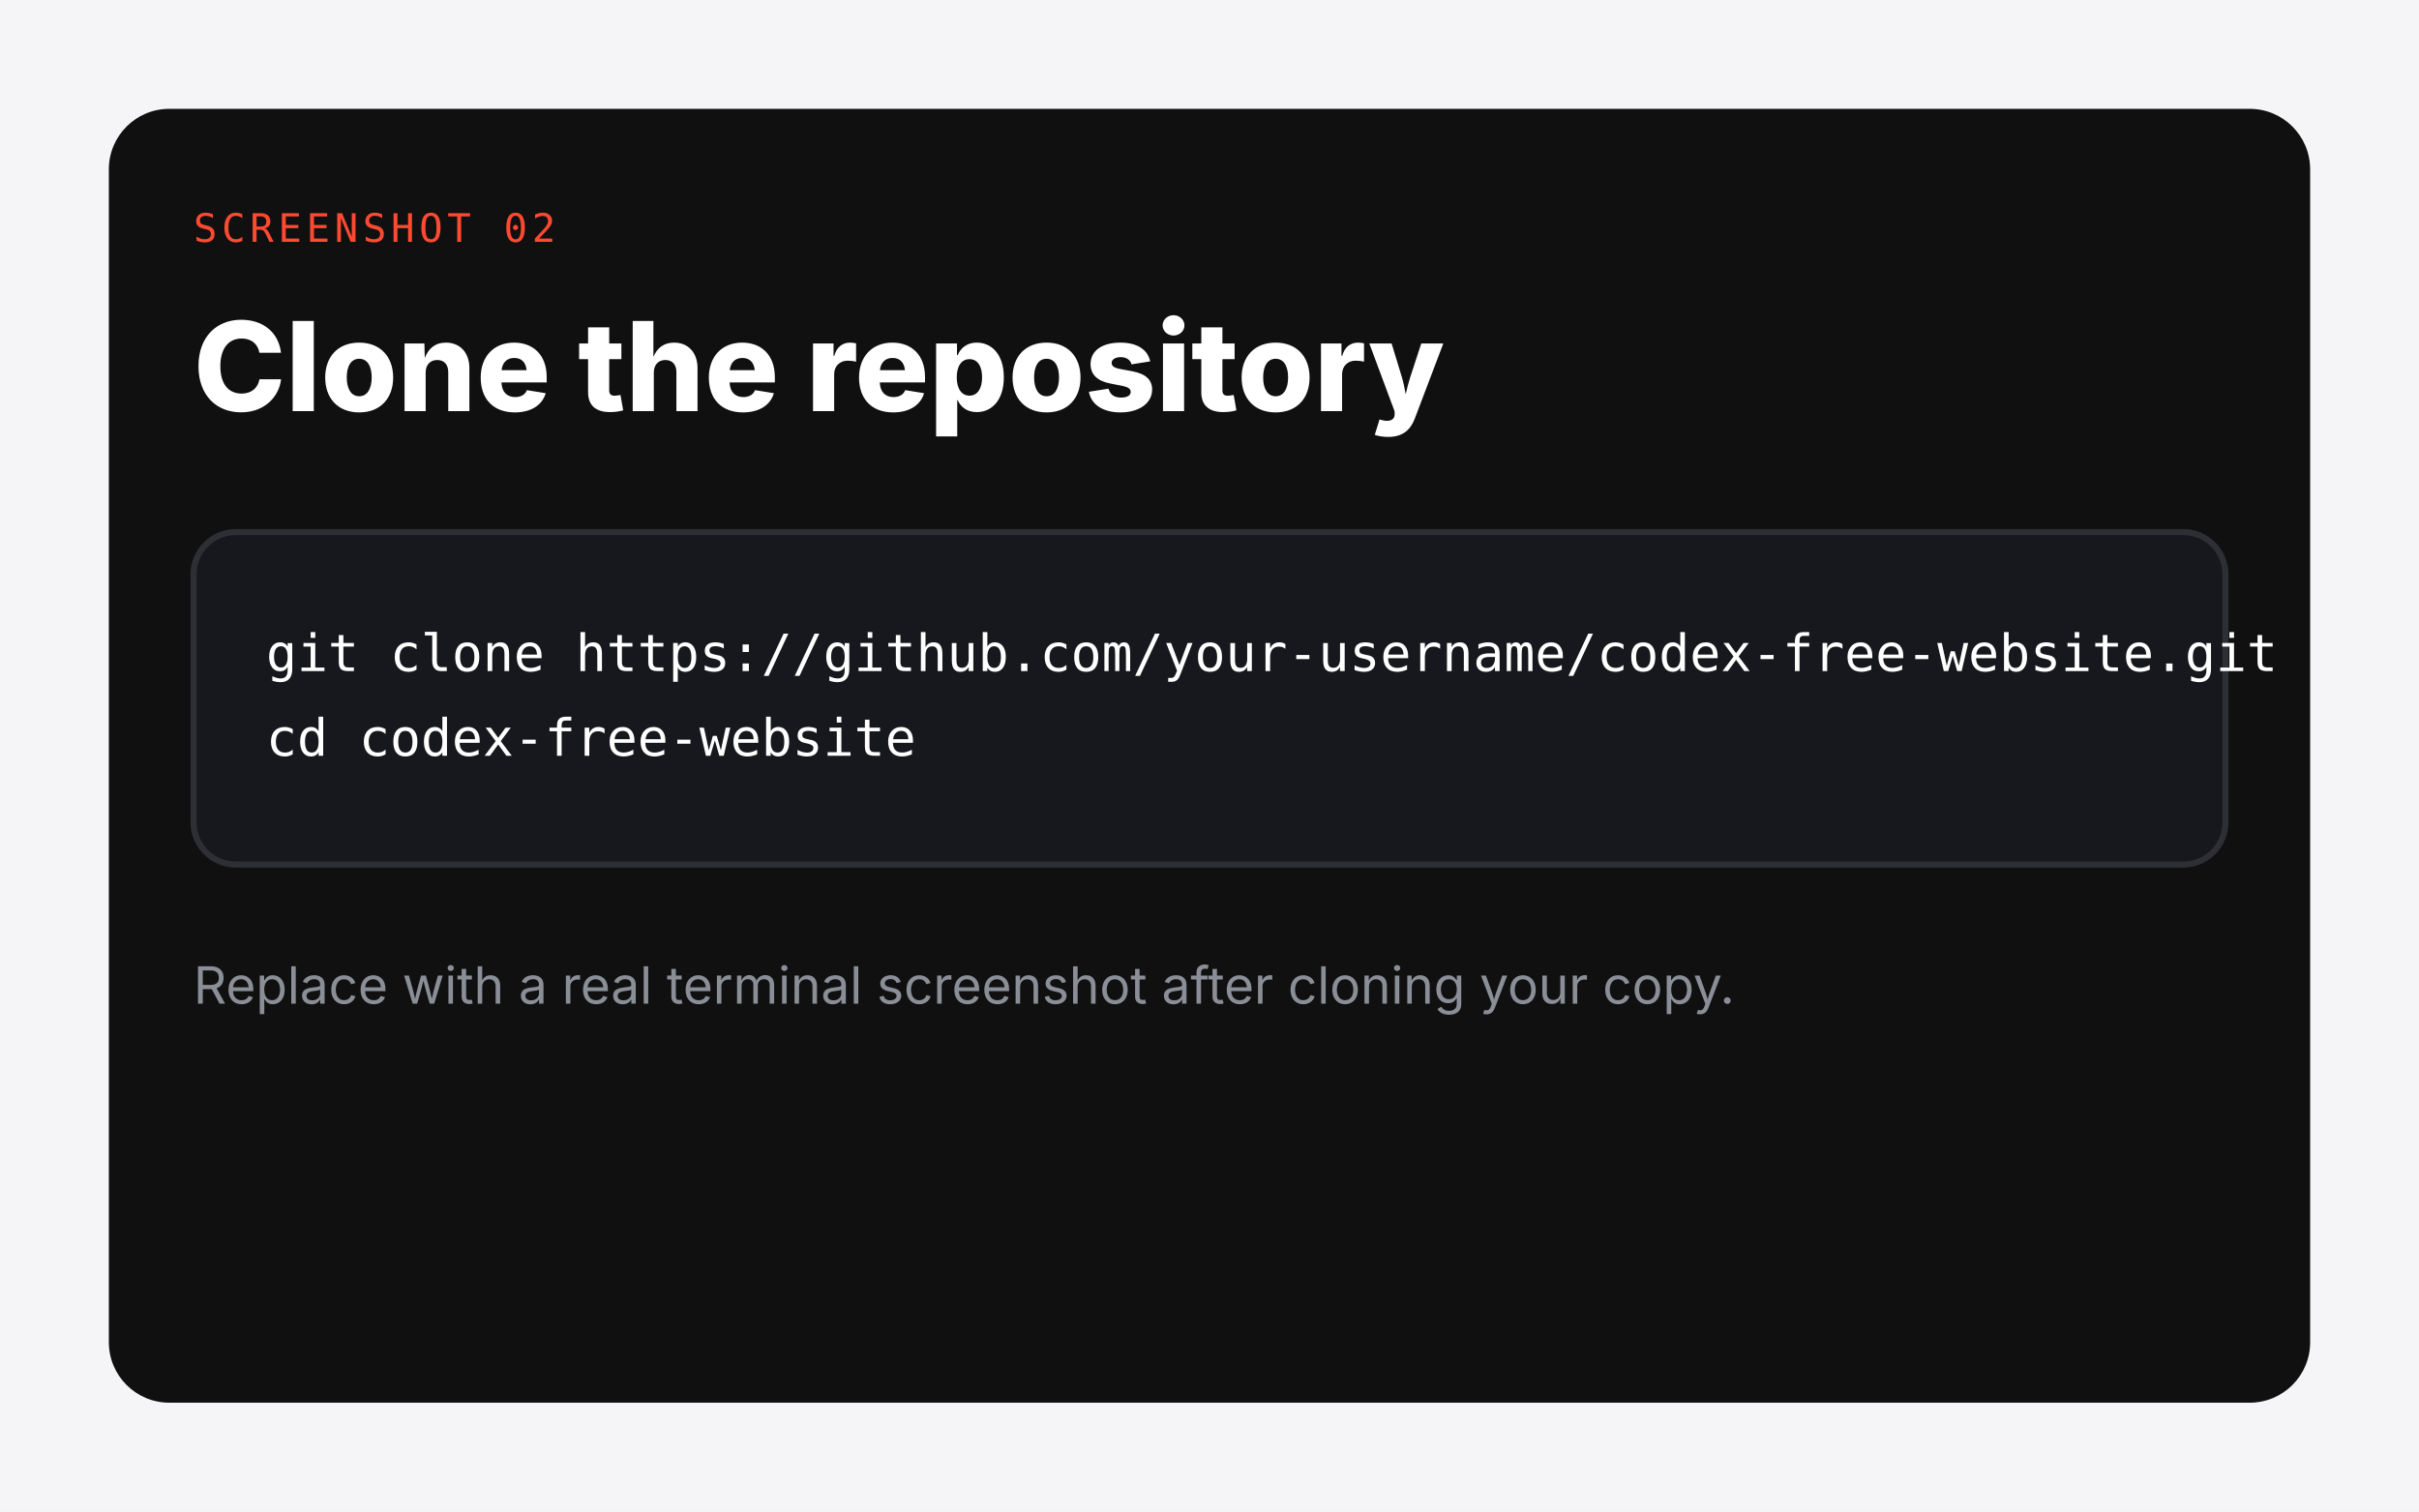
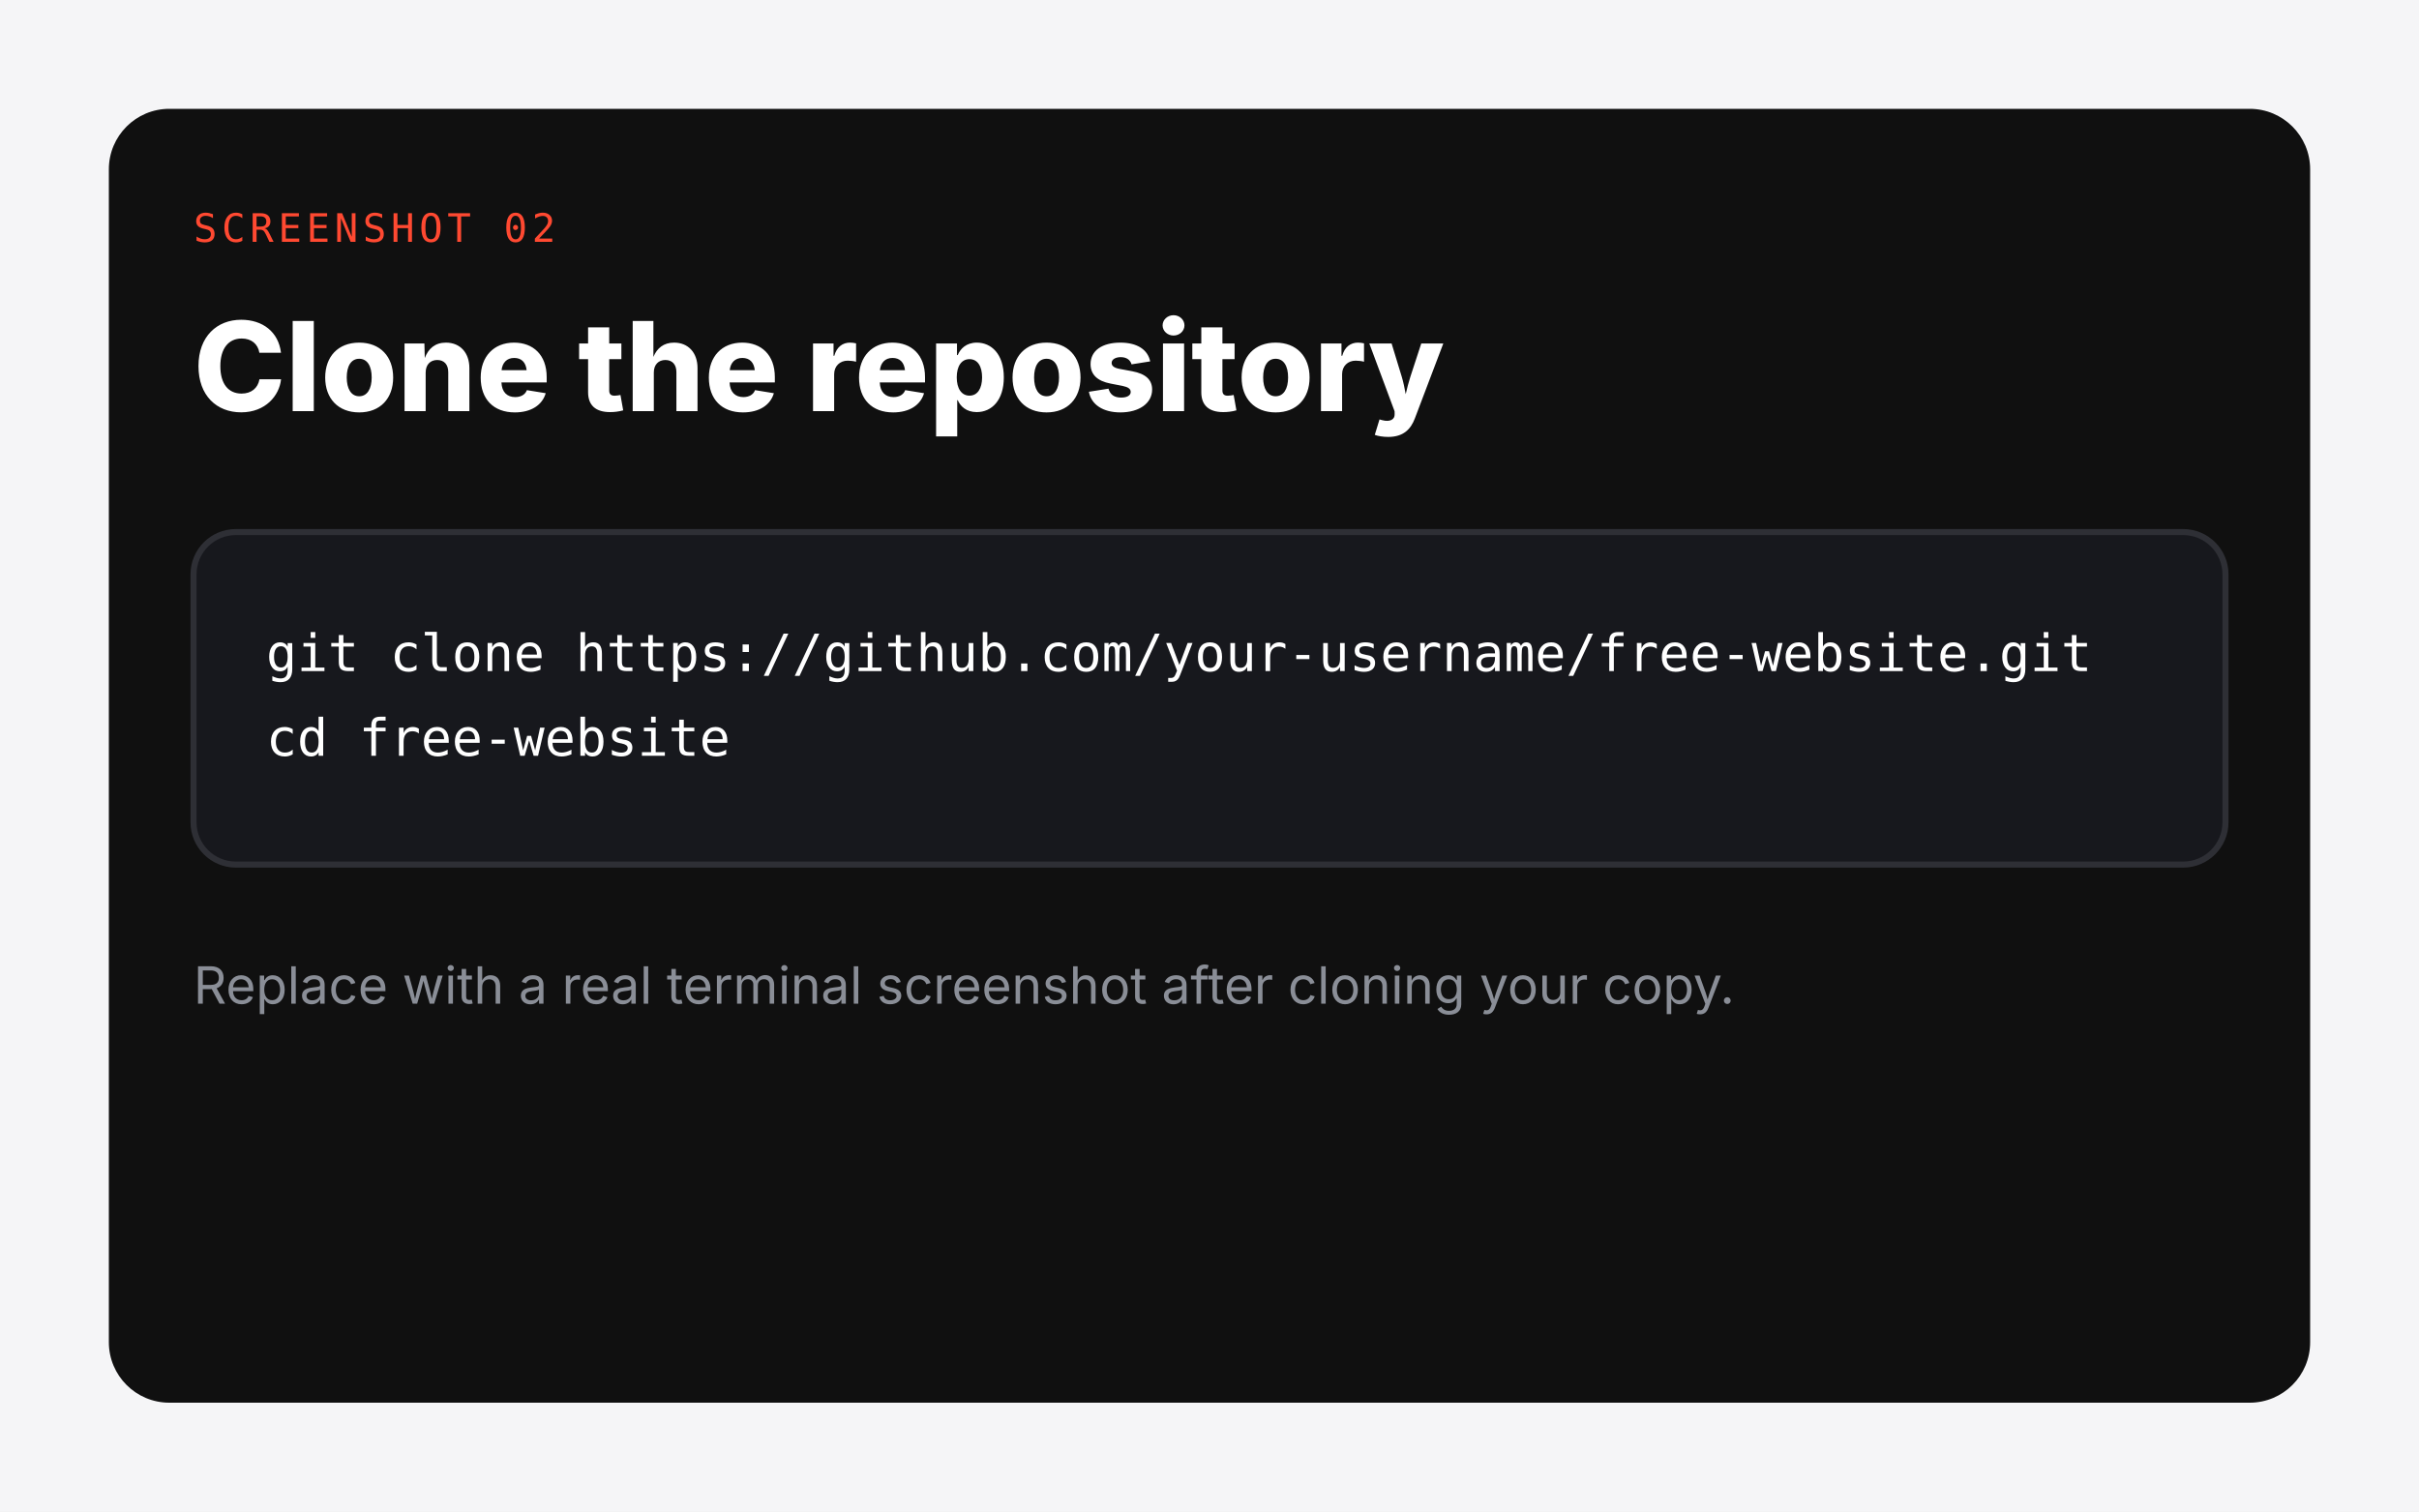
<svg xmlns="http://www.w3.org/2000/svg" width="1600" height="1000" viewBox="0 0 1600 1000" fill="none">
  <rect width="1600" height="1000" fill="#F5F5F7" />
  <rect x="72" y="72" width="1456" height="856" rx="40" fill="#101010" />
  <text x="128" y="160" fill="#FF4931" font-family="JetBrains Mono, monospace" font-size="26" letter-spacing="3">SCREENSHOT 02</text>
  <text x="128" y="272" fill="#FFFFFF" font-family="Inter, Arial, sans-serif" font-size="82" font-weight="800">Clone the repository</text>
  <rect x="128" y="352" width="1344" height="220" rx="28" fill="#17181D" stroke="#2E2F35" stroke-width="4" />
-   <text x="176" y="444" fill="#FFFFFF" font-family="JetBrains Mono, monospace" font-size="34">git clone https://github.com/your-username/codex-free-website.git</text>
-   <text x="176" y="500" fill="#FFFFFF" font-family="JetBrains Mono, monospace" font-size="34">cd codex-free-website</text>
+   <text x="176" y="444" fill="#FFFFFF" font-family="JetBrains Mono, monospace" font-size="34">git clone https://github.com/your-username/free-website.git</text>
+   <text x="176" y="500" fill="#FFFFFF" font-family="JetBrains Mono, monospace" font-size="34">cd free-website</text>
  <text x="128" y="664" fill="#8A8E97" font-family="Inter, Arial, sans-serif" font-size="34">Replace with a real terminal screenshot after cloning your copy.</text>
</svg>
